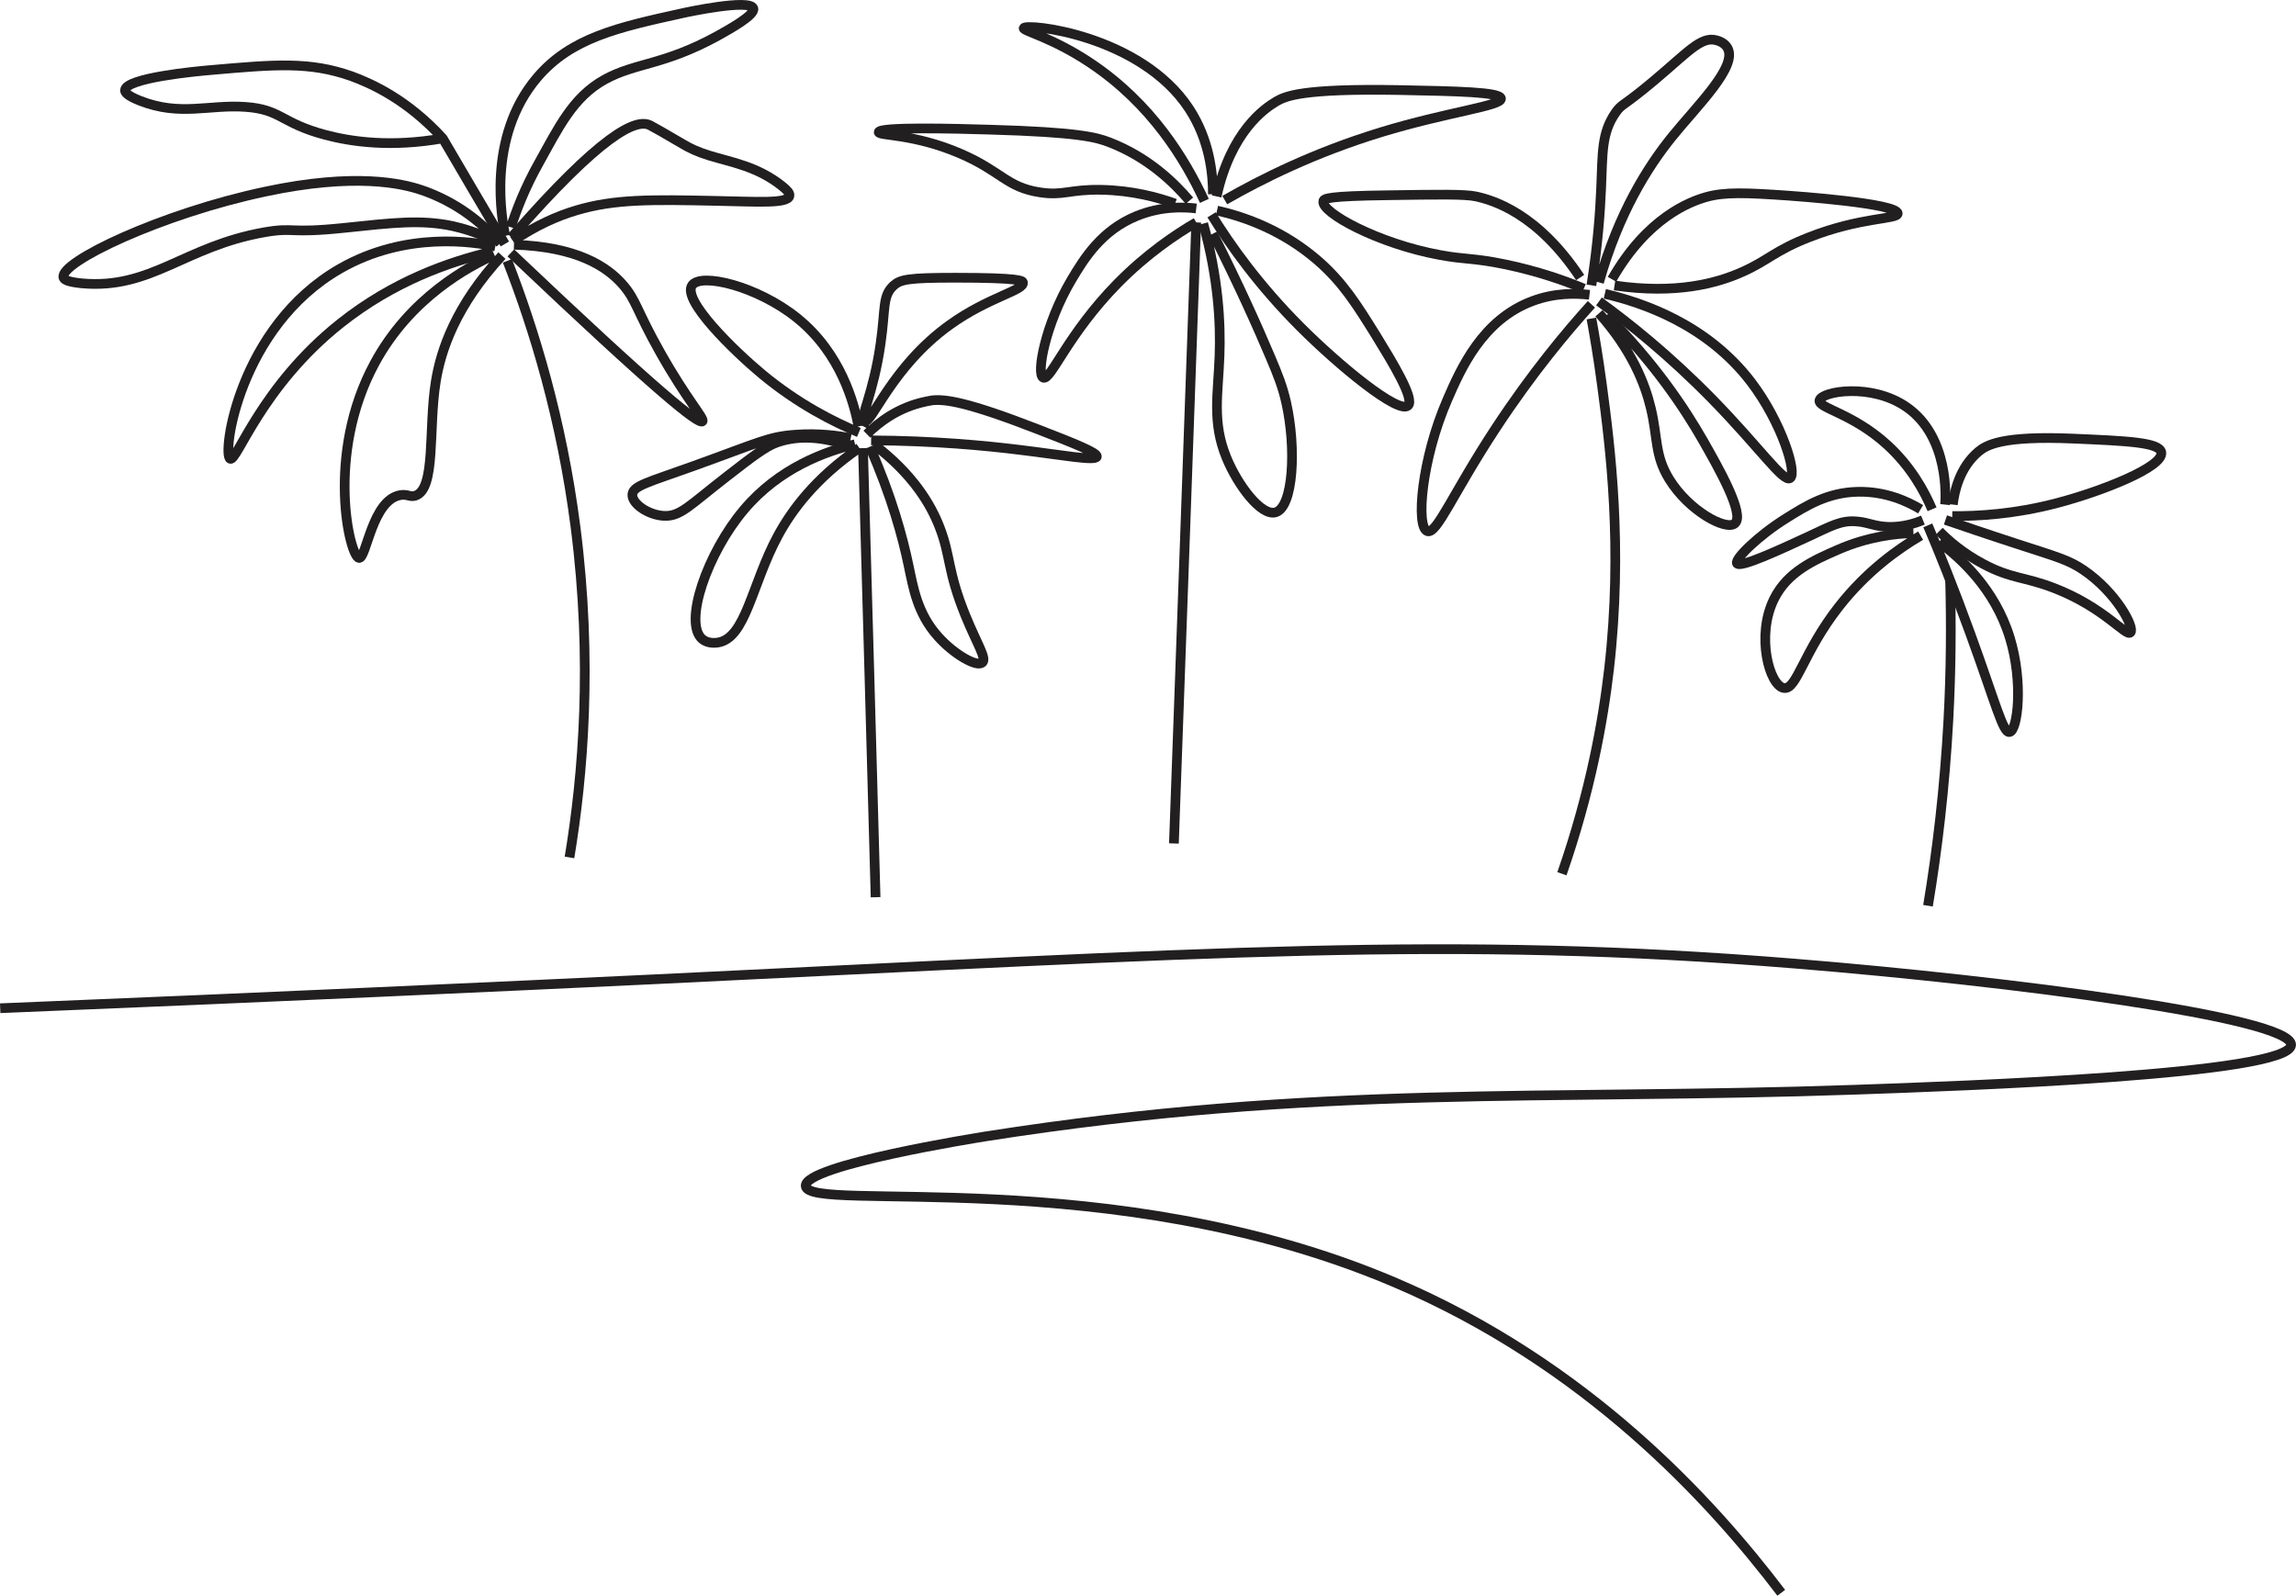
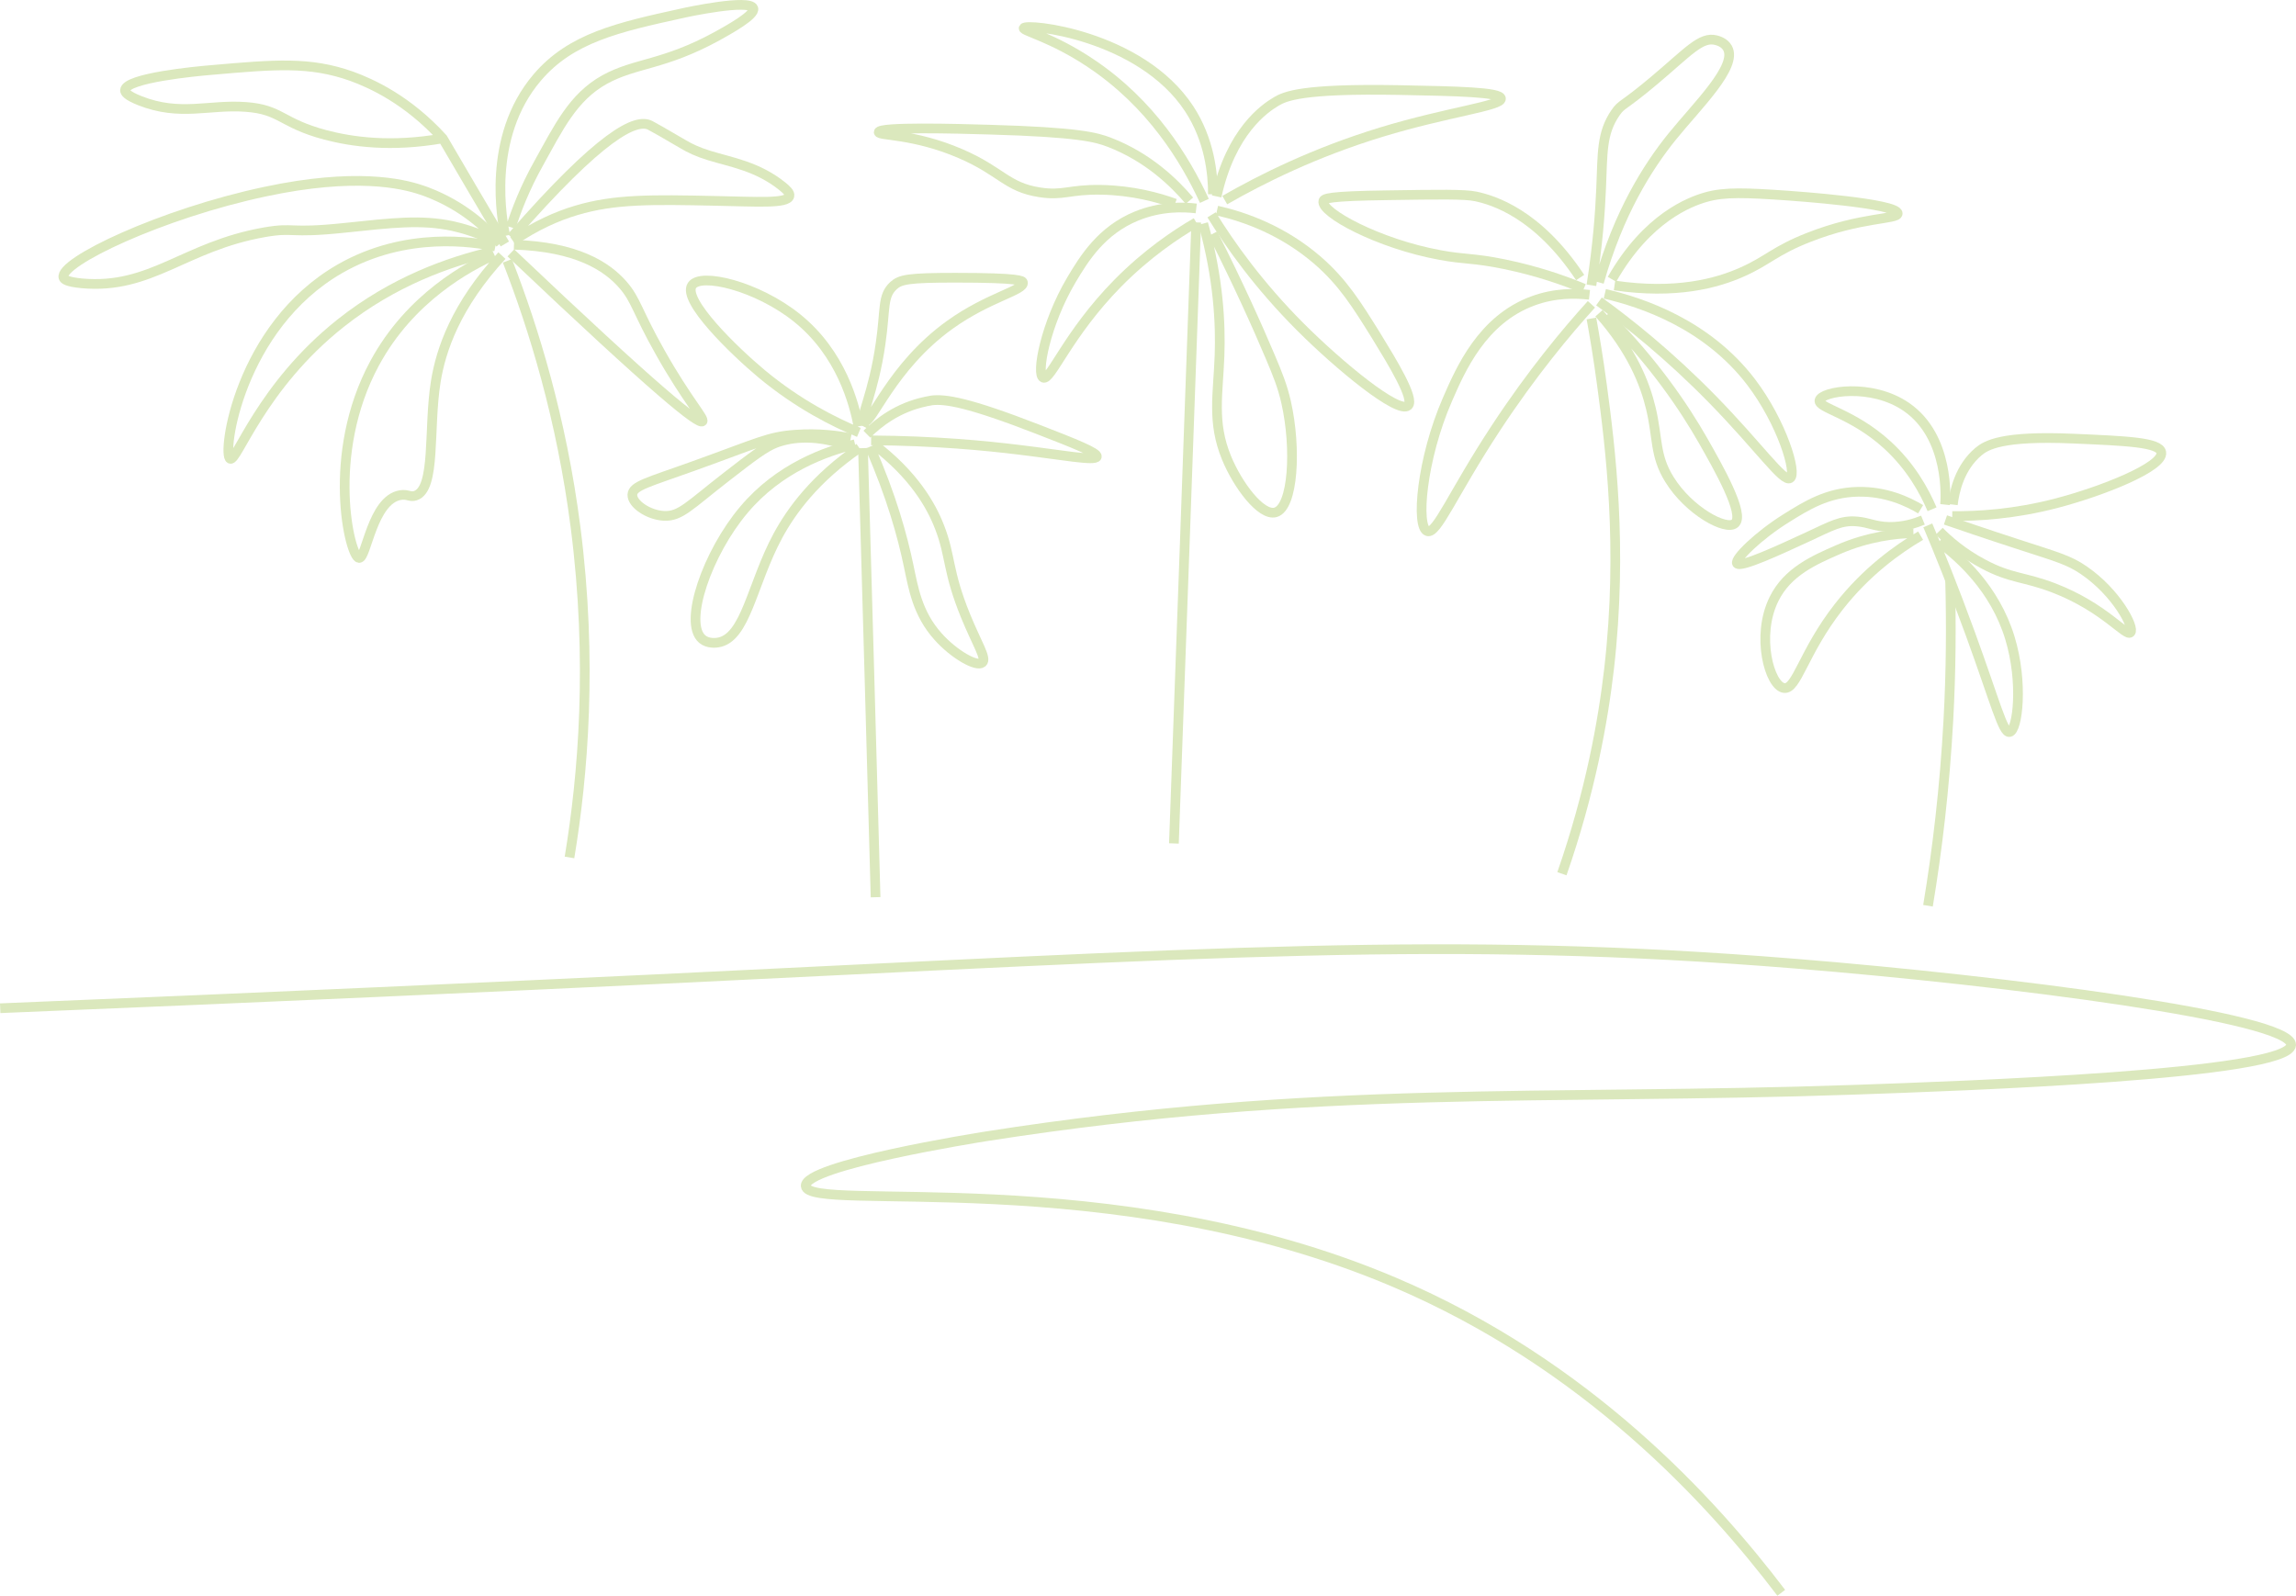
<svg xmlns="http://www.w3.org/2000/svg" id="Layer_2" width="118.29" height="82.22" viewBox="0 0 118.29 82.22">
  <defs>
-     <style>.cls-1{fill:none;stroke:#221f20;stroke-miterlimit:10;stroke-width:.5px;}</style>
+     <style>.cls-1{fill:none;stroke:#dbe8bd;stroke-miterlimit:10;stroke-width:.5px;}</style>
  </defs>
  <g id="Layer_1-2">
    <path class="cls-1" d="m26.01,12.57c-1.07-1.81-2.14-3.62-3.2-5.44-1.82-2-3.68-2.83-4.69-3.2-2.17-.77-3.94-.61-7.26-.32-.71.06-4.39.4-4.42,1.04,0,.1.09.27.77.54,2.08.82,3.55.18,5.45.32,1.83.13,1.81.83,4.1,1.44,1.37.36,3.38.65,6.05.18" />
    <path class="cls-1" d="m26.03,12.15c-.15-.72-1-5.05,1.65-8.16,1.74-2.04,4.15-2.58,7.48-3.31.21-.05,3.48-.75,3.65-.25.12.34-1.27,1.1-1.86,1.43-2.78,1.52-4.2,1.36-5.8,2.24-1.64.91-2.38,2.49-3.39,4.3-.73,1.3-1.17,2.47-1.44,3.31" />
    <path class="cls-1" d="m26.35,12.23c4.64-5.32,6.42-6.15,7.15-5.77.19.1.76.42,1.71.98.32.19.73.39,1.32.57,1.12.35,2.49.55,3.79,1.6.19.16.39.33.35.49-.1.41-1.69.29-3.81.25-3.28-.07-5.2-.1-7.17.49-.98.29-2.09.78-3.26,1.58" />
    <path class="cls-1" d="m25.77,12.54c-.73-.83-1.92-1.94-3.75-2.64,0,0-.15-.06-.31-.11-1-.34-3.42-.9-8.03.08-5.35,1.13-10.64,3.64-10.41,4.43.03.09.14.22.95.3,3.58.32,5.26-1.9,9.39-2.63,1.61-.28,1.19.08,4.14-.23,2.47-.26,3.95-.44,5.58-.09.48.11,1.23.31,2.12.75" />
    <path class="cls-1" d="m25.34,12.97c-2.18.51-5.07,1.52-7.8,3.69-4.09,3.25-5.34,7.15-5.68,6.98-.43-.21.44-6.79,5.65-9.79,3.41-1.96,6.93-1.38,8.01-1.15" />
    <path class="cls-1" d="m25.47,13.13c-1.3.59-4.33,2.18-6.17,5.59-2.55,4.71-1.28,9.99-.8,10.03.38.03.67-3,2.13-3.24.38-.06.49.12.77.03,1.07-.35.66-3.44,1.05-5.87.26-1.63,1.03-3.92,3.41-6.5" />
    <path class="cls-1" d="m26.32,13.03c7.65,7.26,9.68,8.86,9.87,8.68.13-.13-.79-1.09-2.17-3.54-1.22-2.16-1.24-2.71-1.93-3.5-.82-.94-2.37-1.96-5.61-2.06" />
    <path class="cls-1" d="m29.34,44.18c.7-4.21,1.2-10.1.31-17.03-.72-5.58-2.15-10.22-3.51-13.71" />
    <path class="cls-1" d="m44.25,22.28c-1.28-.53-3.12-1.45-5-3.01-1.45-1.21-4.1-3.79-3.6-4.56.44-.68,3.37.03,5.41,1.67,2.28,1.83,2.95,4.43,3.17,5.59" />
    <path class="cls-1" d="m44.52,21.72c-.26-.13.48-1.41.85-4.03.26-1.81.08-2.43.66-2.97.35-.32.75-.41,3.19-.41,3.35,0,3.46.16,3.48.24.1.41-1.77.75-3.77,2.19-3.02,2.17-4.03,5.16-4.41,4.97Z" />
    <path class="cls-1" d="m43.83,22.58c-.64-.13-1.64-.27-2.86-.18-1.39.1-1.84.39-5.29,1.63-2.28.82-3.08,1-3.1,1.46-.02.47.82,1.05,1.63,1.09.85.04,1.3-.53,3.25-2.04,1.3-1.01,1.97-1.52,2.54-1.73.81-.29,2.06-.46,3.9.22" />
    <path class="cls-1" d="m44.05,22.89c-1.52.37-3.91,1.22-5.72,3.37-1.88,2.22-3.14,5.83-2.15,6.67.3.25.71.19.79.18,1.46-.21,1.75-2.99,3.11-5.51.7-1.29,1.91-2.95,4.19-4.52" />
    <path class="cls-1" d="m44.66,22.37c.6-.59,1.59-1.38,3.04-1.68.04,0,.16-.04.31-.06.69-.08,1.86.09,5.46,1.49,1.91.74,3.09,1.21,3.04,1.41-.07.24-1.81-.09-3.97-.35-1.78-.22-4.39-.47-7.66-.49" />
    <path class="cls-1" d="m44.81,23.02c1.12,2.54,1.69,4.63,2,6.12.24,1.12.44,2.46,1.52,3.66.81.91,1.99,1.59,2.28,1.34.24-.21-.28-.97-.87-2.42-.94-2.31-.75-3.06-1.33-4.55-.45-1.17-1.36-2.72-3.39-4.27" />
    <path class="cls-1" d="m44.46,23.09c.22,7.71.44,15.43.65,23.14" />
    <path class="cls-1" d="m62.49,10.01c0-1.06-.17-2.79-1.22-4.4-2.51-3.83-8.43-4.43-8.53-4.16-.05.14,1.48.48,3.46,1.81,3.11,2.08,4.85,4.93,5.85,7.09" />
    <path class="cls-1" d="m62.68,10.12c.74-3.36,2.48-4.54,3.07-4.89.46-.27,1.31-.68,6.32-.59,3,.06,5.23.1,5.26.44.03.38-2.72.68-6.17,1.73-3.44,1.05-6.16,2.41-8.06,3.5" />
    <path class="cls-1" d="m61.28,10.34c-.79-.93-2.13-2.24-4.13-3.01-.65-.25-1.56-.52-6.17-.65-1.69-.05-5.69-.16-5.71.13-.01.19,1.81.07,4.2,1.1,2.12.91,2.39,1.74,4.1,2,1.21.19,1.52-.16,3.16-.13,1.63.03,2.95.4,3.81.71" />
    <path class="cls-1" d="m61.63,11.46c-1.05.61-2.54,1.61-4.04,3.13-2.58,2.62-3.46,5.04-3.84,4.87-.38-.16.11-2.78,1.45-5.04.66-1.11,1.55-2.55,3.36-3.29,1.25-.51,2.4-.47,3.07-.39" />
    <path class="cls-1" d="m62.7,10.85c1.47.33,3.42,1.04,5.19,2.57,1.31,1.14,2.02,2.29,3.01,3.88.82,1.34,2.01,3.27,1.64,3.6-.5.45-3.54-2.05-5.54-4.05-2.15-2.15-3.63-4.24-4.58-5.78" />
    <path class="cls-1" d="m62.49,12.04c1.33,2.63,2.3,4.8,2.96,6.36.38.9.62,1.49.81,2.32.54,2.39.37,5.43-.55,5.68-.74.2-1.94-1.4-2.52-2.81-.76-1.85-.43-3.29-.36-5.26.06-1.65-.05-3.97-.84-6.81" />
    <path class="cls-1" d="m61.63,11.46c-.38,10.67-.76,21.33-1.15,32" />
    <path class="cls-1" d="m81.99,14.7c.33-2.09.45-3.79.5-5,.08-1.81.01-2.83.74-3.89.33-.48.35-.28,1.99-1.66,1.75-1.47,2.41-2.28,3.19-2.08.08.02.43.11.59.4.54.95-1.54,2.95-2.86,4.58-1.25,1.55-2.75,3.92-3.76,7.5" />
    <path class="cls-1" d="m83.05,14.39c1.82-3.19,4.03-4,4.83-4.23.97-.28,2.08-.23,4.25-.08.25.02,5.64.39,5.64.92,0,.31-1.89.17-4.58,1.23-1.74.68-2.12,1.2-3.4,1.77-1.35.61-3.46,1.17-6.61.71" />
    <path class="cls-1" d="m81.41,14.3c-2.19-3.31-4.49-3.99-5.38-4.18-.57-.12-1.89-.1-4.53-.06-3.09.04-3.29.17-3.32.3-.15.58,2.83,2.2,6.01,2.78,1.28.24,1.69.14,3.3.47,1.76.36,3.17.87,4.11,1.26" />
    <path class="cls-1" d="m81.89,15.19c-.71-.08-1.78-.11-2.93.32-2.59.96-3.7,3.49-4.39,5.08-1.33,3.05-1.64,6.58-1.03,6.78.49.16,1.3-1.93,3.53-5.32,1.86-2.83,3.65-4.97,4.92-6.37" />
    <path class="cls-1" d="m82.68,15.14c1.93.45,5.26,1.56,7.54,4.55,1.58,2.08,2.39,4.72,2,4.95-.35.21-1.57-1.58-3.98-4.05-2.25-2.3-4.34-3.96-5.86-5.06" />
    <path class="cls-1" d="m82.38,16.14c1.69,1.9,2.37,3.63,2.67,4.89.37,1.54.19,2.43.95,3.66,1.01,1.64,2.93,2.67,3.38,2.28.54-.46-.88-2.93-1.64-4.27-.95-1.66-2.49-3.98-4.96-6.46" />
    <path class="cls-1" d="m81.99,16.41c.15.82.35,1.99.54,3.41.43,3.21,1.09,8.36.37,14.64-.31,2.68-.96,6.34-2.43,10.56" />
    <path class="cls-1" d="m99.54,26.24c-.4-.94-1.09-2.2-2.3-3.31-1.79-1.64-3.58-1.9-3.5-2.3.1-.47,2.67-.91,4.48.34,2.23,1.54,2.02,4.75,1.99,5.03" />
    <path class="cls-1" d="m100.61,26c.08-.69.35-1.91,1.32-2.73.4-.33,1.19-.83,4.88-.67,2.78.12,4.45.19,4.54.71.13.75-3.08,2.01-5.37,2.61-2.2.58-4.11.68-5.4.67" />
    <path class="cls-1" d="m100.23,26.79c.79.27,2.07.71,3.67,1.23,2.12.69,2.67.83,3.44,1.35,1.71,1.16,2.66,2.99,2.42,3.22-.23.23-1.35-1.3-3.96-2.3-1.51-.58-2.2-.47-3.62-1.23-1.06-.56-1.81-1.22-2.27-1.69" />
    <path class="cls-1" d="m99.9,27.93c1.06.79,2.87,2.38,3.65,4.94.7,2.3.4,4.78-.02,4.85-.34.05-.71-1.47-2.02-5.07-.87-2.39-1.65-4.31-2.19-5.58" />
    <path class="cls-1" d="m98.95,26.24c-.65-.39-1.78-.93-3.23-.9-1.56.03-2.65.71-3.69,1.36-1.43.89-2.68,2.11-2.54,2.33.17.25,2.26-.73,3.67-1.38,1.17-.54,1.69-.86,2.52-.78.6.05.9.26,1.64.28.75.01,1.36-.19,1.75-.35" />
    <path class="cls-1" d="m98.58,27.47c-.9.02-2.32.17-3.88.85-1.24.54-2.61,1.14-3.3,2.54-.95,1.91-.23,4.49.51,4.59.66.1.99-1.84,2.82-4.18,1.42-1.82,3.03-2.97,4.22-3.67" />
    <path class="cls-1" d="m100.47,29.89c.06,2.24.05,4.66-.09,7.22-.19,3.48-.57,6.68-1.05,9.56" />
    <path class="cls-1" d="m.01,51.95c14.45-.59,26.1-1.13,33.68-1.49,28.96-1.39,40.99-2.25,58.77-.81,10.98.89,25.63,2.77,25.58,4.19-.06,1.53-17.03,2.12-22.5,2.31-16.04.56-27.57-.29-44.74,2.4-.43.07-9.37,1.49-9.29,2.56.1,1.42,15.75-1.24,30.33,4.96,9.92,4.22,16.33,11.26,19.93,16" />
  </g>
</svg>
